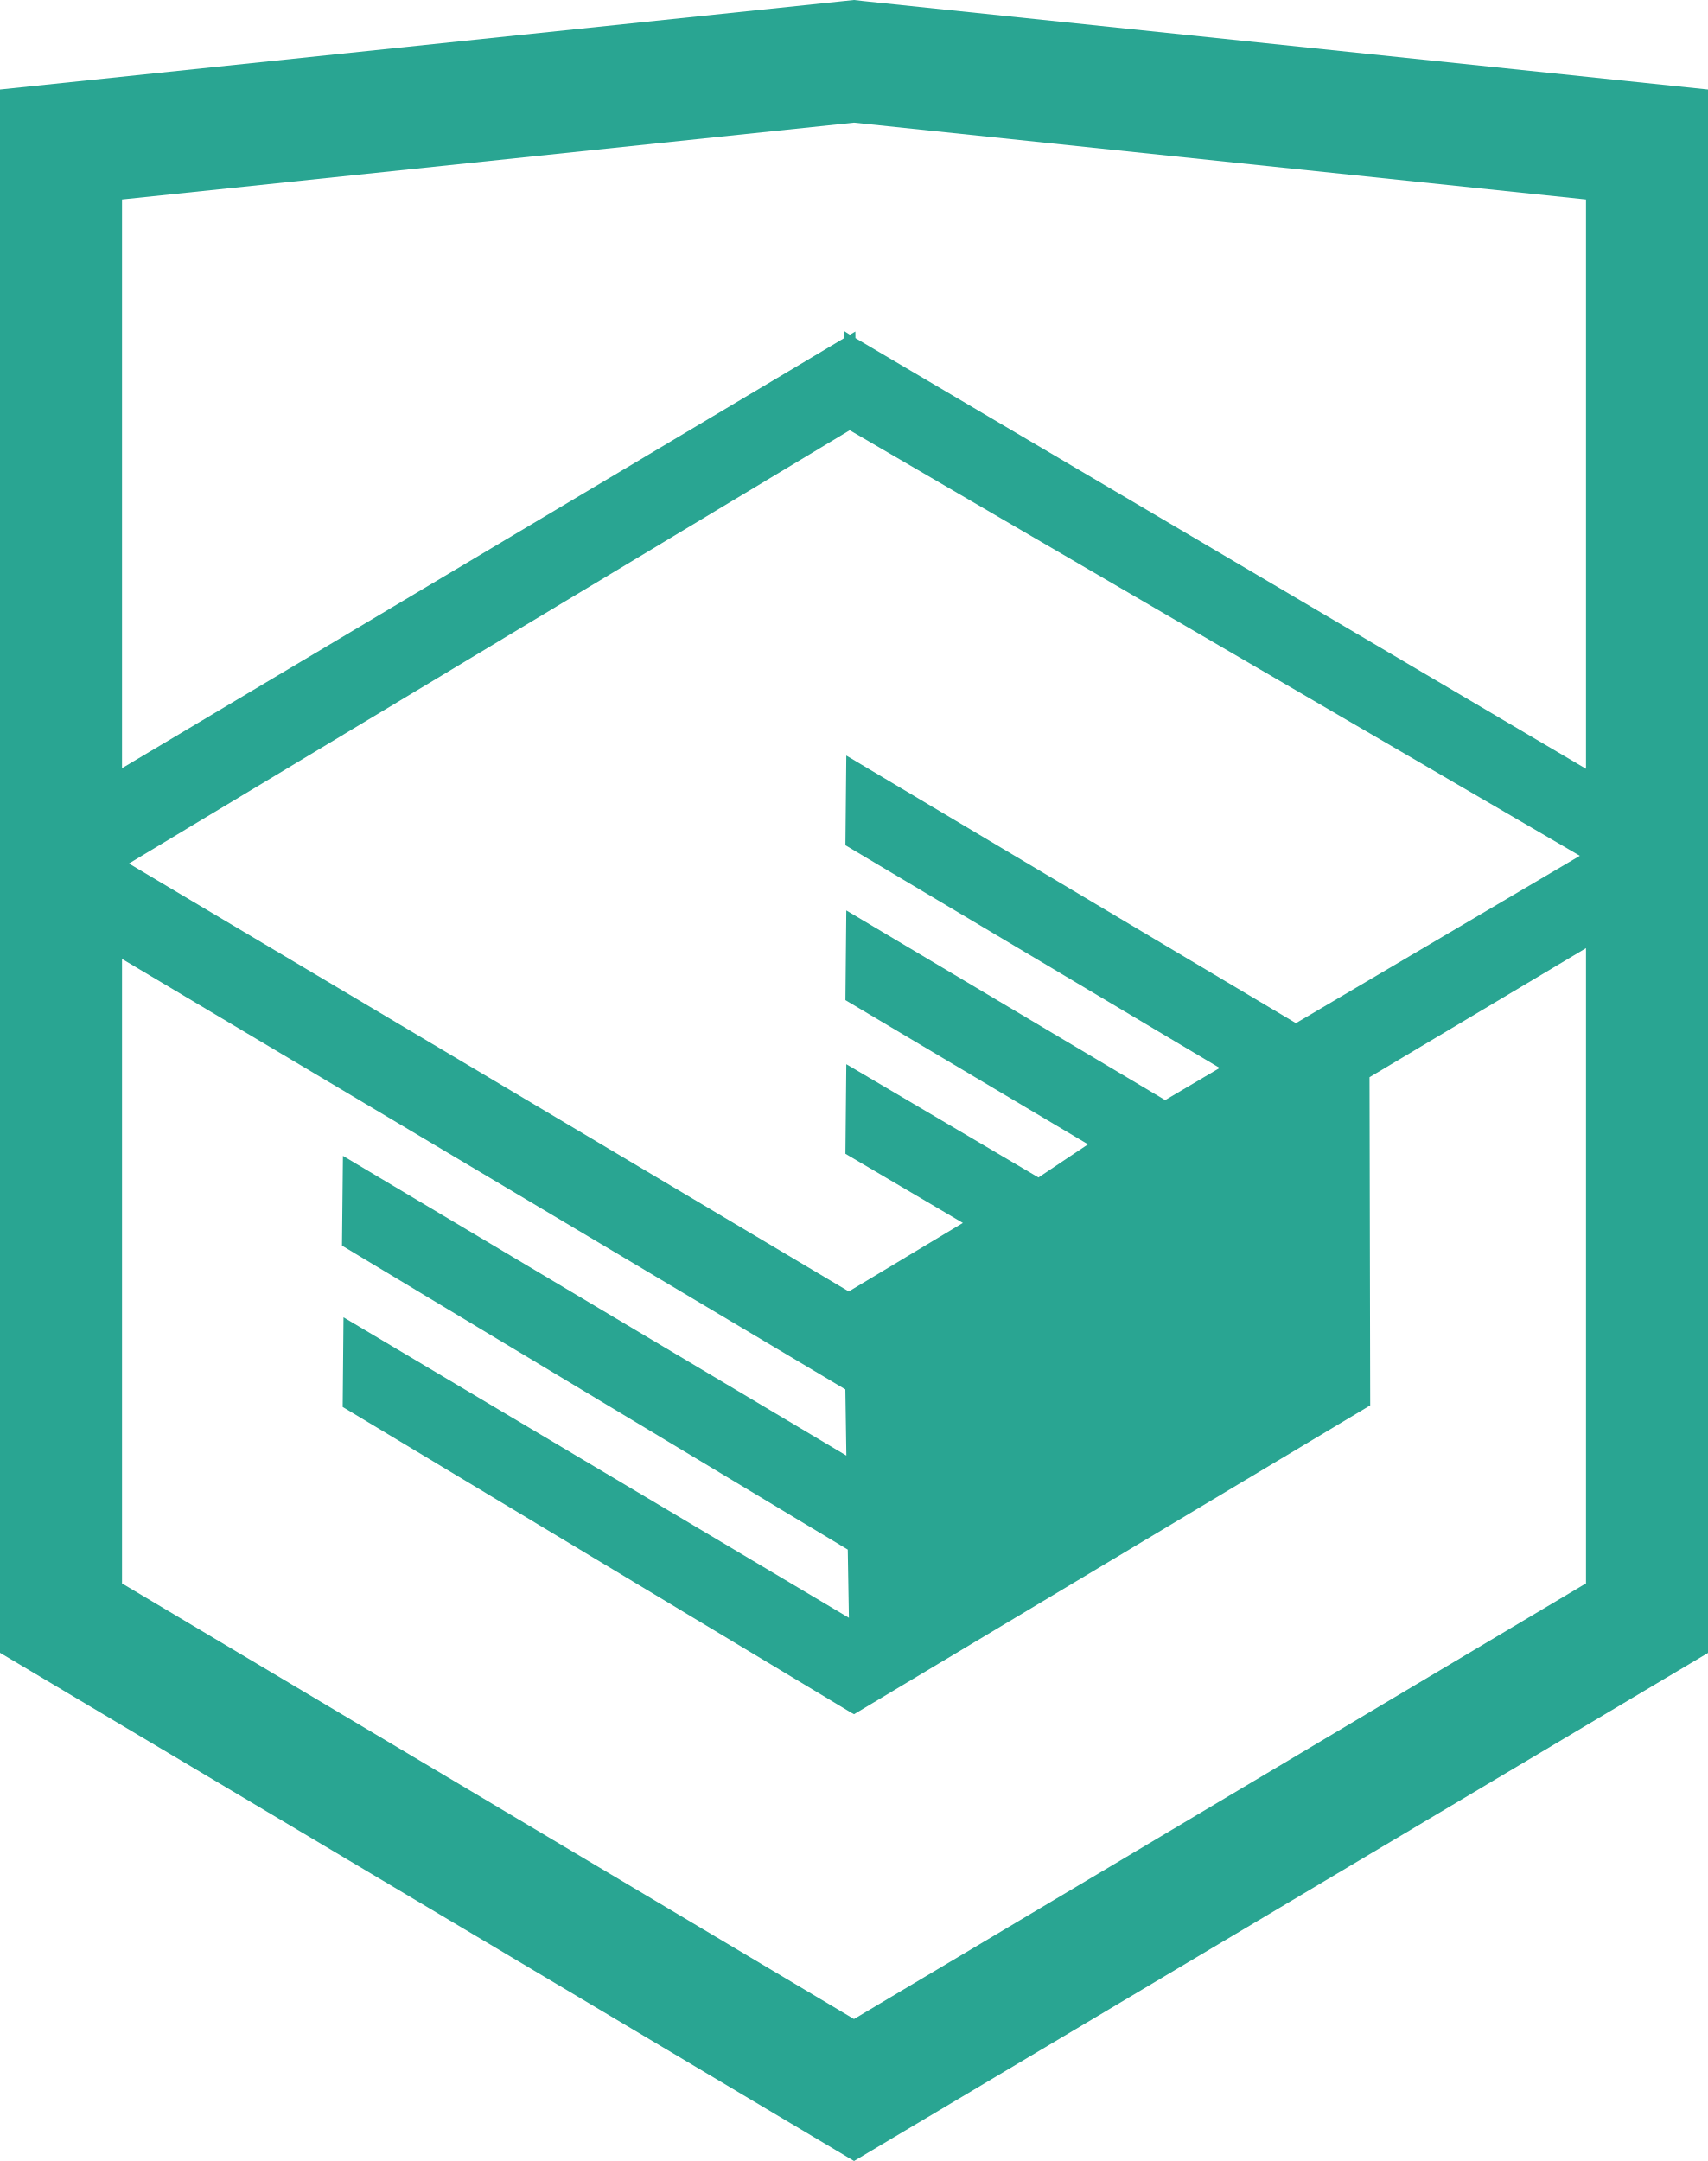
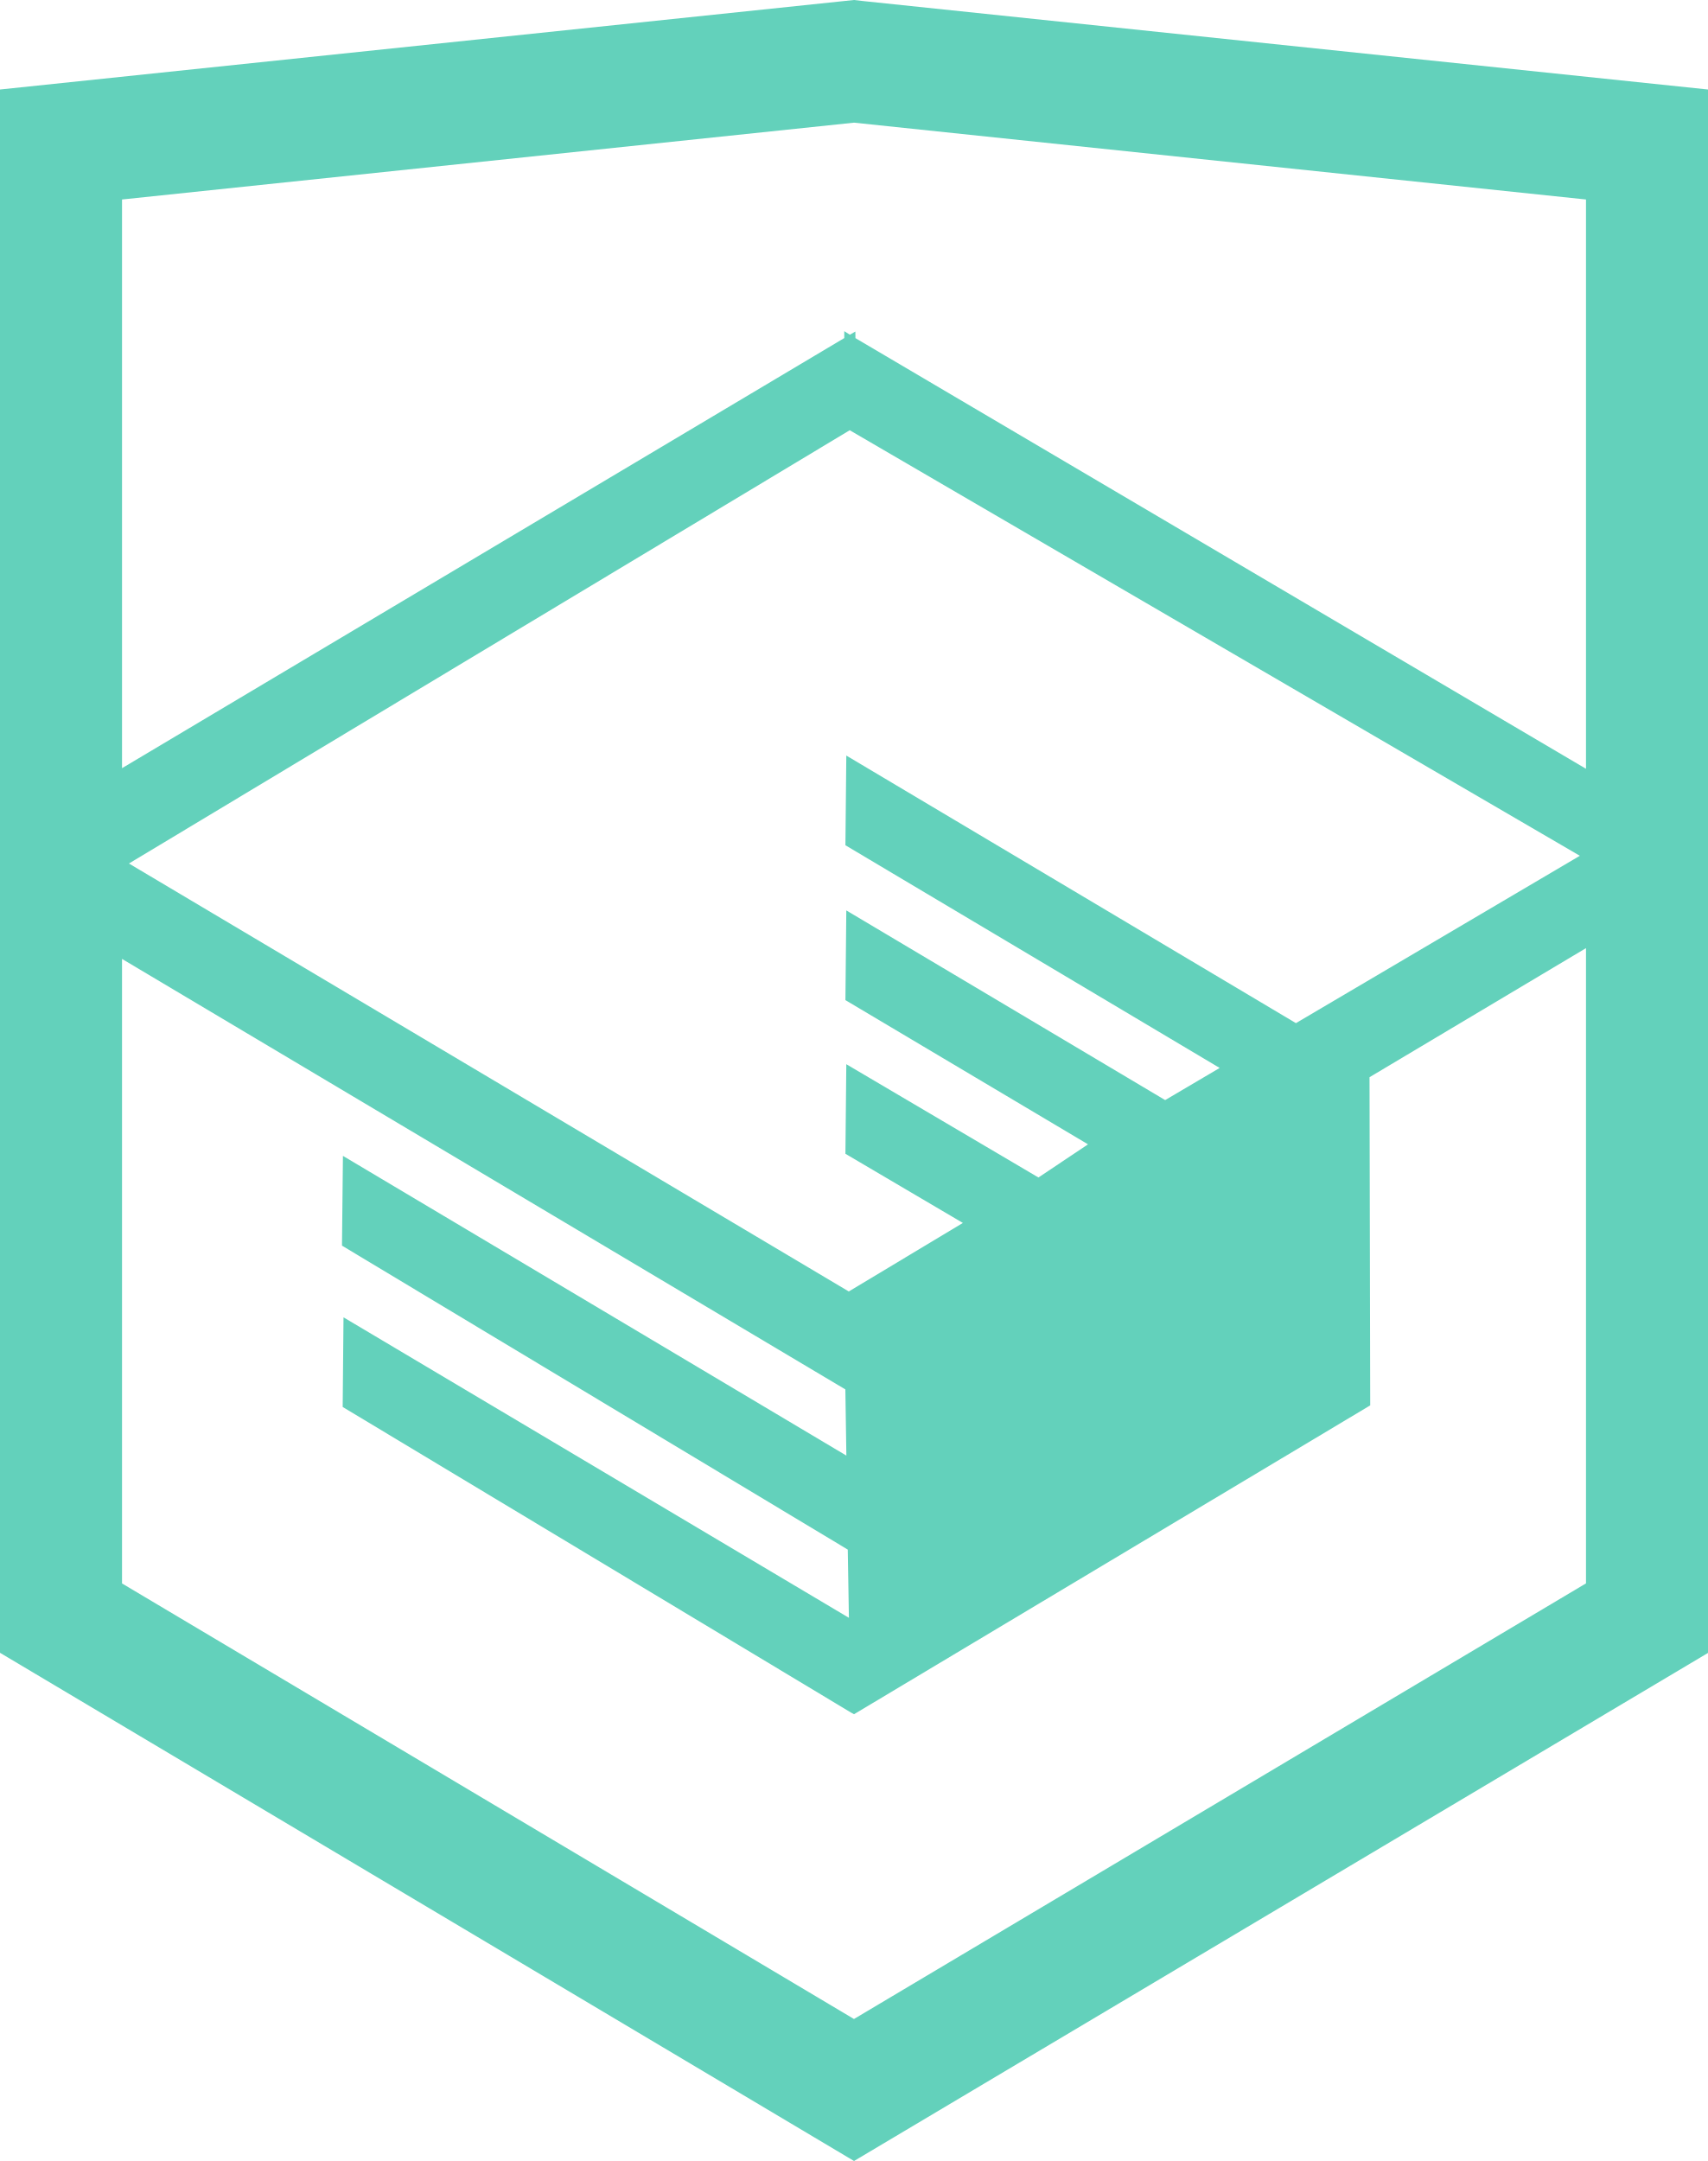
<svg xmlns="http://www.w3.org/2000/svg" version="1.1" id="Layer_1" x="0px" y="0px" width="26.943px" height="34.09px" viewBox="0 0 26.943 34.09" enable-background="new 0 0 26.943 34.09" xml:space="preserve">
-   <path fill="#29a592" d="M13.62,0.017L13.472,0L0,1.412v24.661l13.473,8.017l13.43-7.99l0.042-0.025V1.412L13.62,0.017z M25.019,12.127L13.495,5.334 L13.494,5.23l-0.087,0.05l-0.088-0.056v0.109L1.925,12.118V3.147l11.548-1.212l11.547,1.212V12.127z M13.405,6.787L24.923,13.5 l-4.479,2.64l-7.093-4.221l-0.014,1.415l5.904,3.513l-0.86,0.507l-5.03-2.992l-0.014,1.415l3.827,2.275l-0.782,0.523l-3.031-1.787 l-0.014,1.413l1.853,1.091l-1.8,1.081L2.034,13.622L13.405,6.787z M1.925,15.127l11.411,6.791l0.016,1.044L5.41,18.234L5.395,19.65 l7.979,4.795l0.018,1.076l-7.973-4.74l-0.013,1.414l8.021,4.822l0.046,0.025l8.143-4.872l-0.011-5.177l3.415-2.036v10.021 L13.472,31.85L1.925,24.979V15.127z" />
+   <path fill="#63d1bb" d="M13.62,0.017L13.472,0L0,1.412v24.661l13.473,8.017l13.43-7.99l0.042-0.025V1.412L13.62,0.017z M25.019,12.127L13.495,5.334 L13.494,5.23l-0.087,0.05l-0.088-0.056v0.109L1.925,12.118V3.147l11.548-1.212l11.547,1.212V12.127z M13.405,6.787L24.923,13.5 l-4.479,2.64l-7.093-4.221l-0.014,1.415l5.904,3.513l-0.86,0.507l-5.03-2.992l-0.014,1.415l3.827,2.275l-0.782,0.523l-3.031-1.787 l-0.014,1.413l1.853,1.091l-1.8,1.081L2.034,13.622L13.405,6.787z M1.925,15.127l11.411,6.791l0.016,1.044L5.41,18.234L5.395,19.65 l7.979,4.795l0.018,1.076l-7.973-4.74l-0.013,1.414l8.021,4.822l0.046,0.025l8.143-4.872l-0.011-5.177l3.415-2.036v10.021 L13.472,31.85L1.925,24.979V15.127z" />
</svg>
